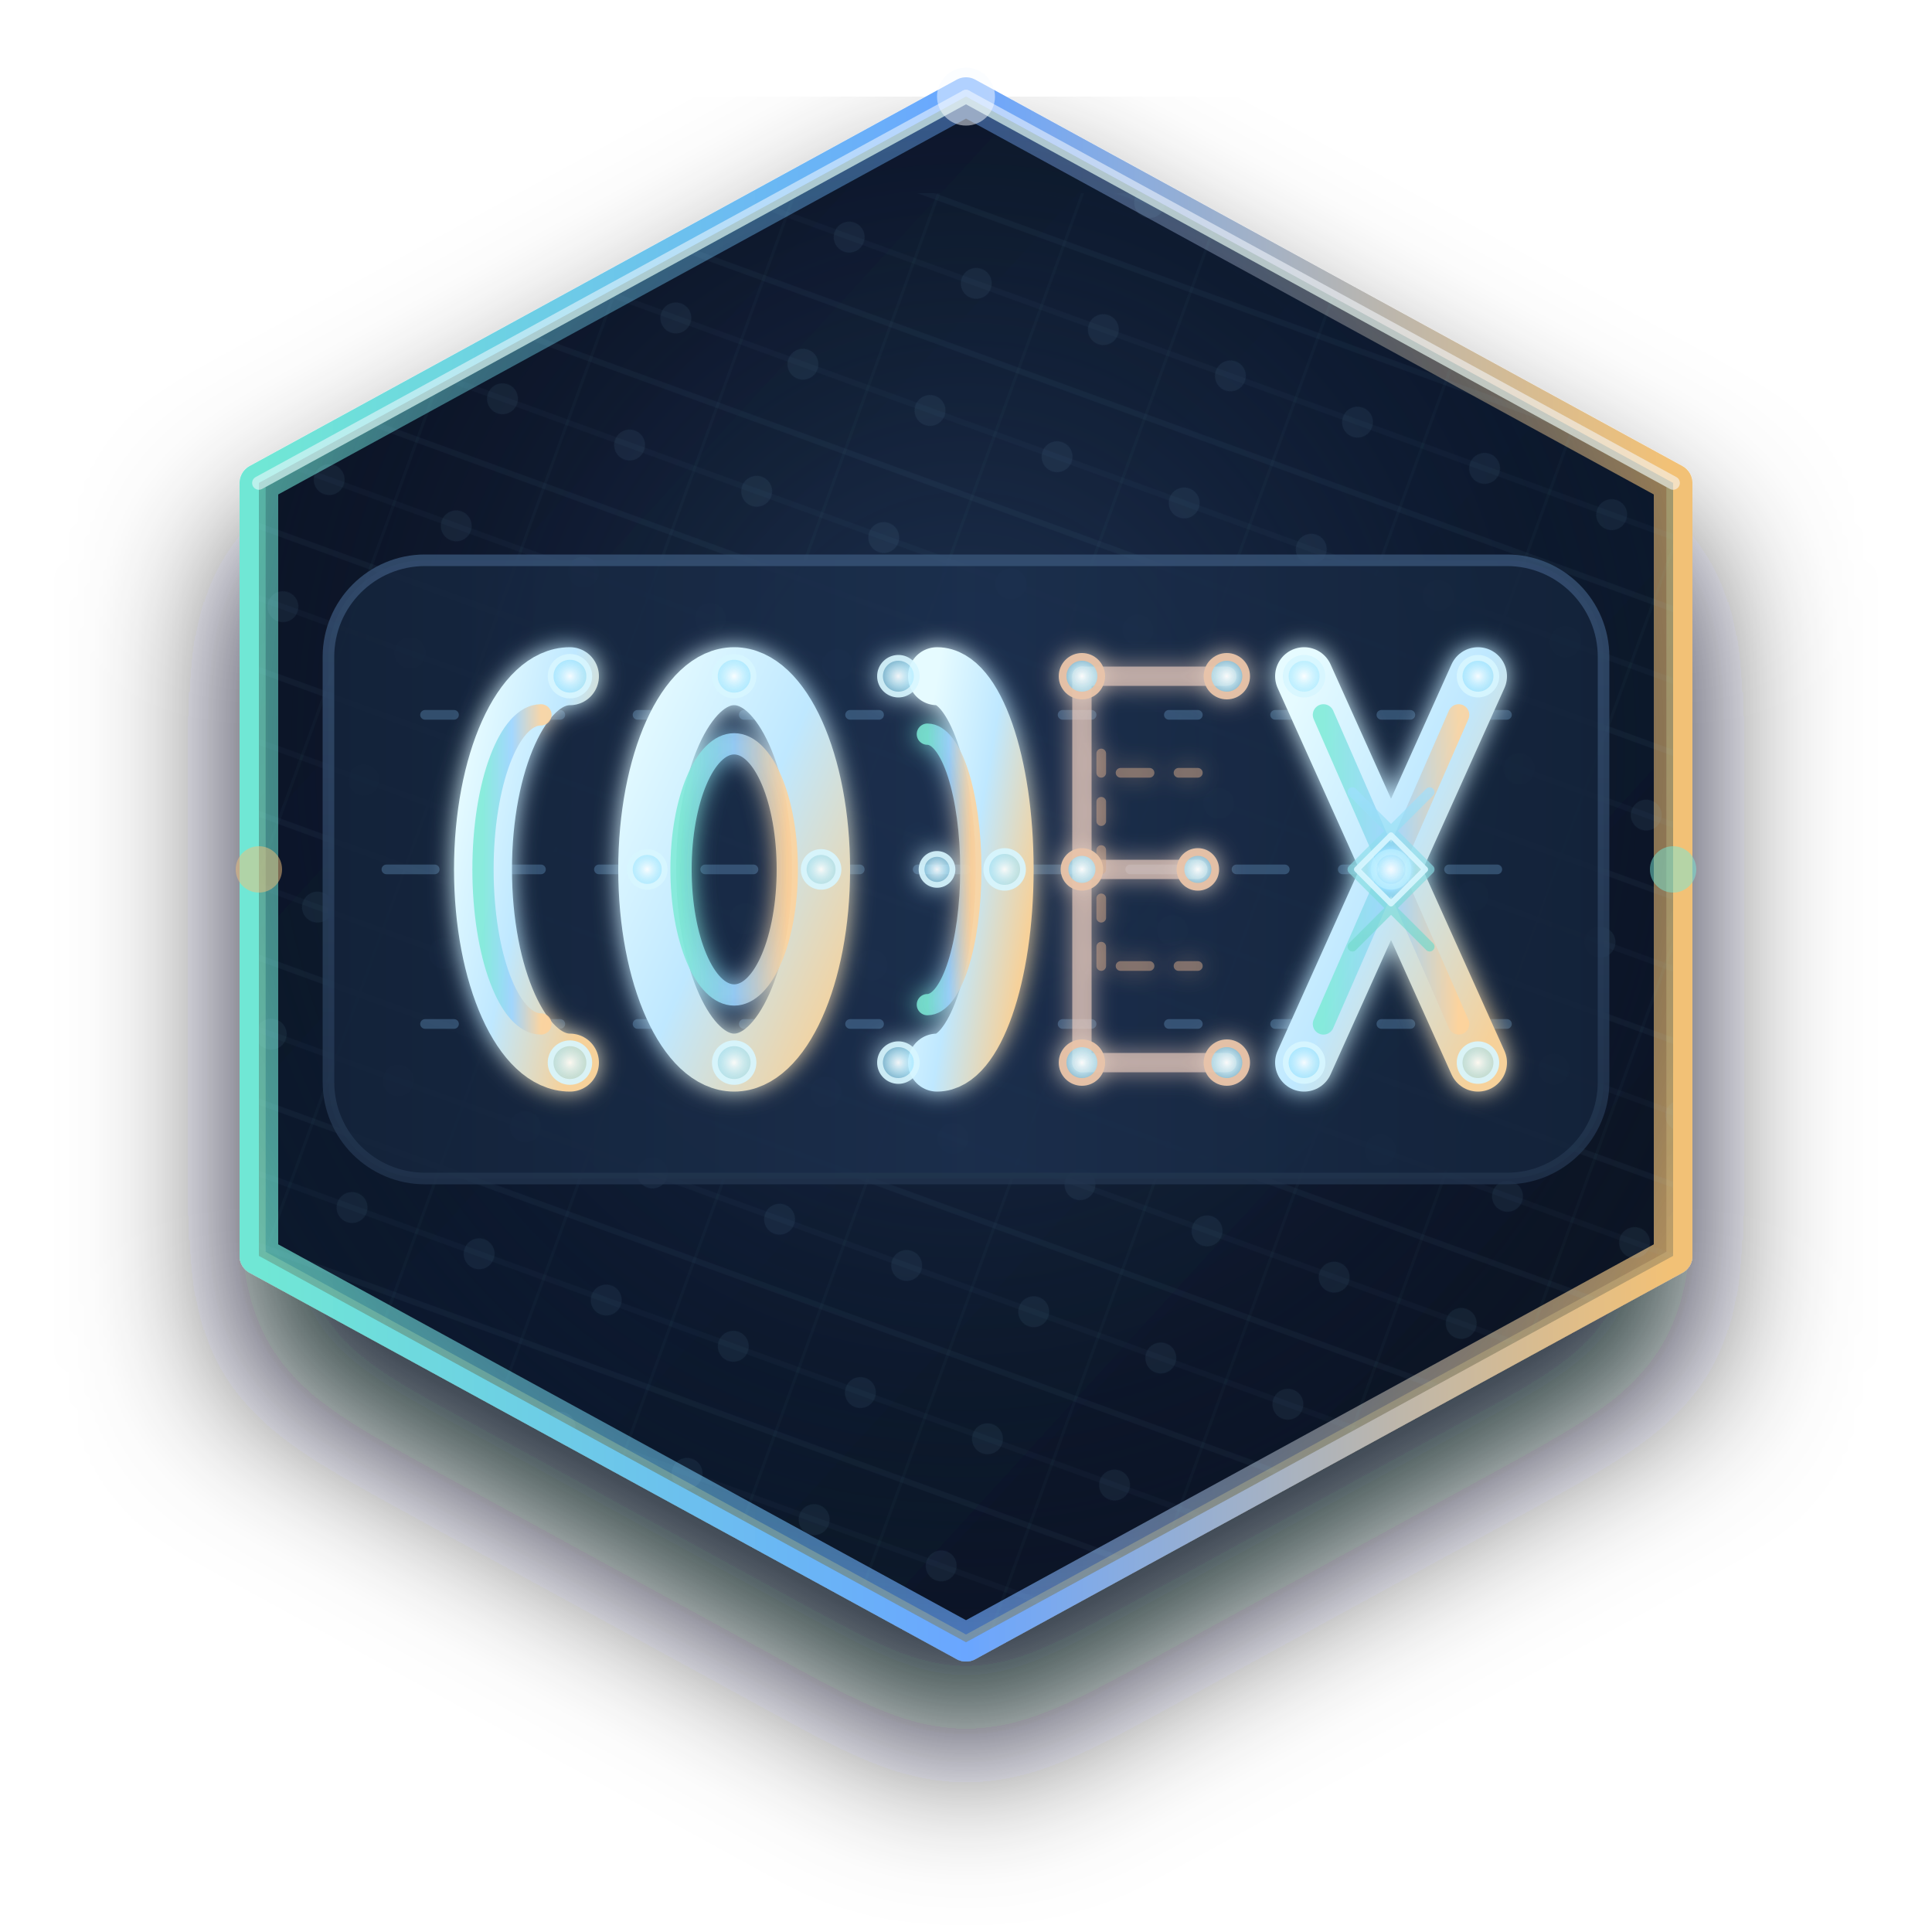
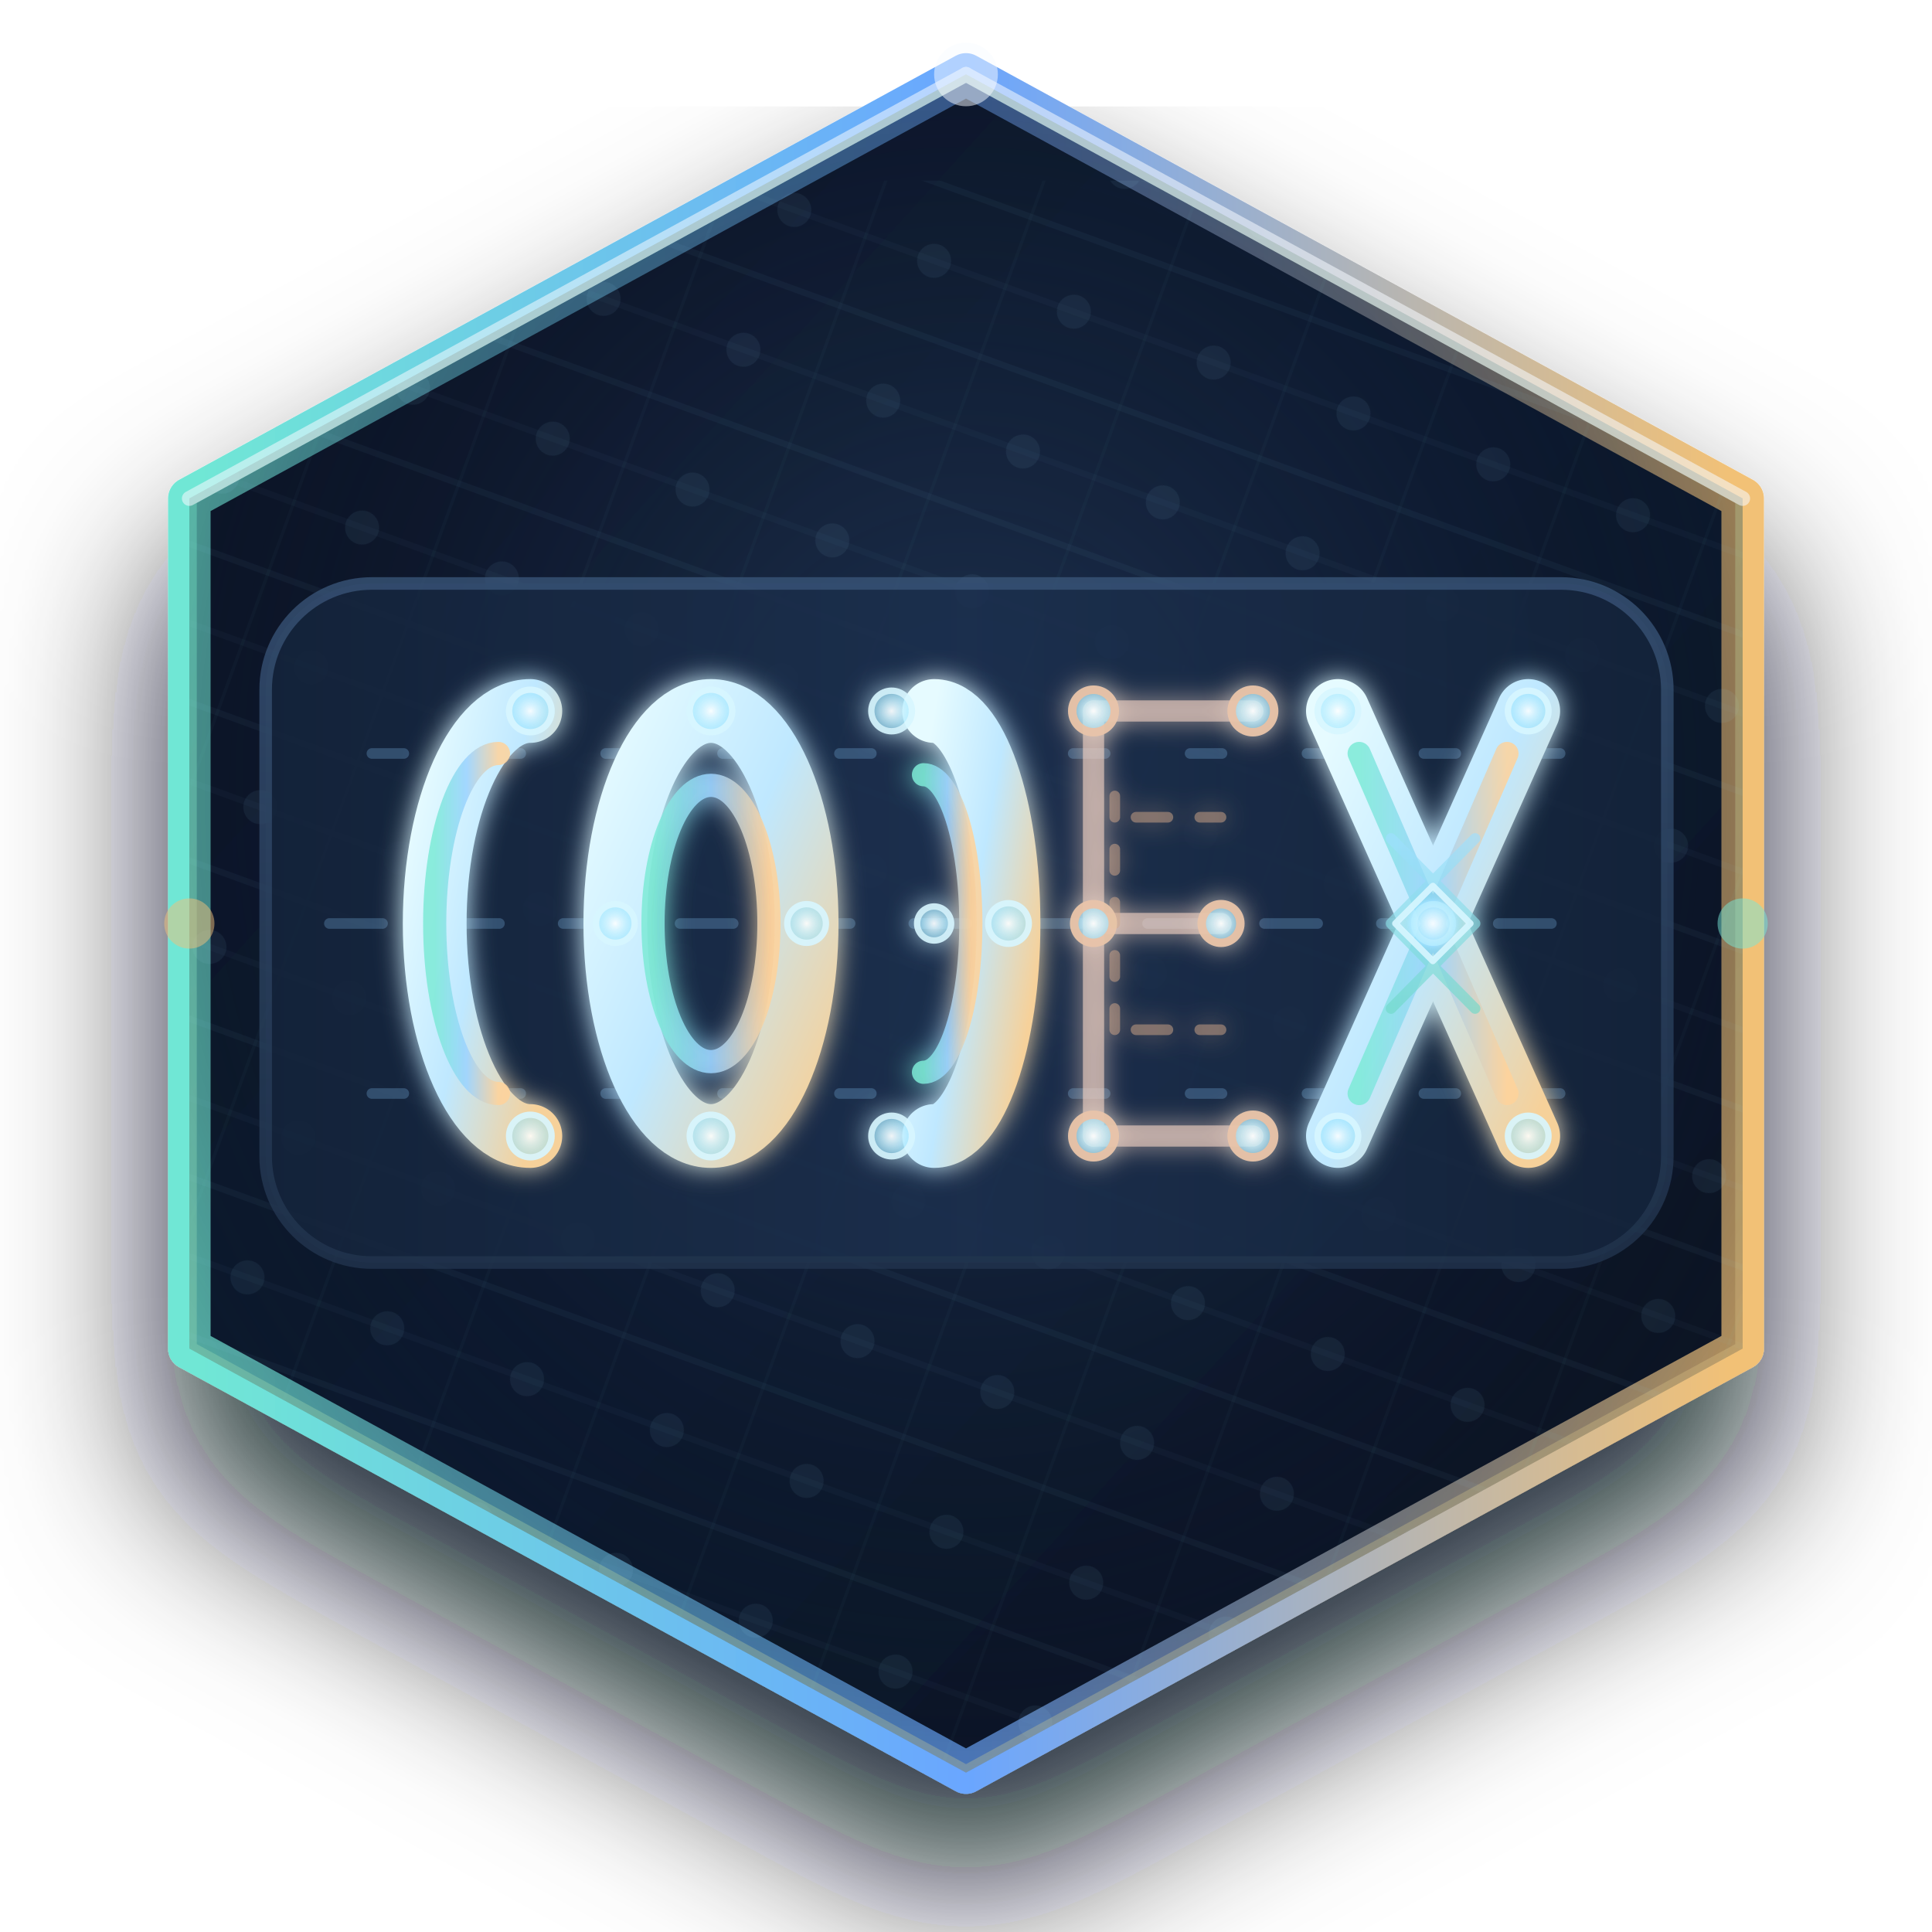
<svg xmlns="http://www.w3.org/2000/svg" width="200" height="200" viewBox="0 0 200 200">
  <defs>
-     <path id="hexPath" d="M 100 10 L 173.2 50 L 173.2 130 L 100 170 L 26.8 130 L 26.8 50 Z" />
+     <path id="hexPath" d="M 100 7.7 L 180.4 51.6 L 180.4 139.6 L 100 183.5 L 19.6 139.6 L 19.6 51.6 Z" />
    <linearGradient id="hexFill" x1="0%" y1="0%" x2="100%" y2="100%">
      <stop offset="0%" stop-color="#0a1324" />
      <stop offset="50%" stop-color="#101f36" />
      <stop offset="100%" stop-color="#0a1220" />
    </linearGradient>
    <linearGradient id="hexStroke" x1="0%" y1="0%" x2="100%" y2="0%">
      <stop offset="0%" stop-color="#6fe7d5" />
      <stop offset="50%" stop-color="#6aa6ff" />
      <stop offset="100%" stop-color="#f2c176" />
    </linearGradient>
    <radialGradient id="hexGlow" cx="50%" cy="42%" r="70%">
      <stop offset="0%" stop-color="#223656" stop-opacity="0.85" />
      <stop offset="60%" stop-color="#0c1629" stop-opacity="0.55" />
      <stop offset="100%" stop-color="#070d19" stop-opacity="0.15" />
    </radialGradient>
    <linearGradient id="innerStroke" x1="0%" y1="0%" x2="100%" y2="100%">
      <stop offset="0%" stop-color="#5de7d2" stop-opacity="0.7" />
      <stop offset="100%" stop-color="#f0c07a" stop-opacity="0.5" />
    </linearGradient>
    <linearGradient id="bandFill" x1="0%" y1="0%" x2="100%" y2="0%">
      <stop offset="0%" stop-color="#14243b" stop-opacity="0.95" />
      <stop offset="50%" stop-color="#1b2f4d" stop-opacity="0.95" />
      <stop offset="100%" stop-color="#14243b" stop-opacity="0.95" />
    </linearGradient>
    <linearGradient id="bandStroke" x1="0%" y1="0%" x2="0%" y2="100%">
      <stop offset="0%" stop-color="#3a567a" stop-opacity="0.8" />
      <stop offset="100%" stop-color="#22354f" stop-opacity="0.8" />
    </linearGradient>
    <linearGradient id="letterStroke" x1="0%" y1="0%" x2="100%" y2="100%">
      <stop offset="0%" stop-color="#e6fbff" />
      <stop offset="50%" stop-color="#bfe8ff" />
      <stop offset="100%" stop-color="#f6d19a" />
    </linearGradient>
    <linearGradient id="letterHighlight" x1="0%" y1="0%" x2="100%" y2="0%">
      <stop offset="0%" stop-color="#7cead6" />
      <stop offset="50%" stop-color="#9bd2ff" />
      <stop offset="100%" stop-color="#ffd29a" />
    </linearGradient>
    <linearGradient id="letterDetail" x1="0%" y1="0%" x2="0%" y2="100%">
      <stop offset="0%" stop-color="#9edfff" />
      <stop offset="100%" stop-color="#6fd9c8" />
    </linearGradient>
    <linearGradient id="letterE" x1="0%" y1="0%" x2="0%" y2="100%">
      <stop offset="0%" stop-color="#f5e0d0" />
      <stop offset="50%" stop-color="#e8c8b0" />
      <stop offset="100%" stop-color="#d4a88a" />
    </linearGradient>
    <filter id="eGlow" x="-50%" y="-50%" width="200%" height="200%">
-       <feGaussianBlur in="SourceGraphic" stdDeviation="1.5" result="blur" />
+       <feGaussianBlur in="SourceGraphic" stdDeviation="1.6" result="blur" />
      <feMerge>
        <feMergeNode in="blur" />
        <feMergeNode in="SourceGraphic" />
      </feMerge>
    </filter>
    <radialGradient id="nodeFill" cx="50%" cy="50%" r="60%">
      <stop offset="0%" stop-color="#ffffff" stop-opacity="0.95" />
      <stop offset="70%" stop-color="#9ce6ff" stop-opacity="0.6" />
      <stop offset="100%" stop-color="#4fc8b6" stop-opacity="0.2" />
    </radialGradient>
-     <pattern id="microGrid" width="14" height="14" patternUnits="userSpaceOnUse" patternTransform="rotate(20)">
-       <path d="M 0 0 L 14 0" stroke="#8fd4ff" stroke-width="0.6" stroke-opacity="0.12" />
-       <path d="M 0 7 L 14 7" stroke="#8fd4ff" stroke-width="0.6" stroke-opacity="0.08" />
-       <path d="M 0 14 L 14 14" stroke="#8fd4ff" stroke-width="0.6" stroke-opacity="0.12" />
-       <path d="M 0 0 L 0 14" stroke="#7ad6c8" stroke-width="0.6" stroke-opacity="0.08" />
-       <circle cx="7" cy="7" r="1.6" fill="#9fe1ff" fill-opacity="0.18" />
+     <pattern id="microGrid" width="15.4" height="15.4" patternUnits="userSpaceOnUse" patternTransform="rotate(20)">
+       <path d="M 0 0 L 15.4 0" stroke="#8fd4ff" stroke-width="0.66" stroke-opacity="0.12" />
+       <path d="M 0 7.7 L 15.4 7.7" stroke="#8fd4ff" stroke-width="0.66" stroke-opacity="0.08" />
+       <path d="M 0 15.4 L 15.4 15.4" stroke="#8fd4ff" stroke-width="0.66" stroke-opacity="0.12" />
+       <path d="M 0 0 L 0 15.4" stroke="#7ad6c8" stroke-width="0.66" stroke-opacity="0.08" />
+       <circle cx="7.7" cy="7.7" r="1.76" fill="#9fe1ff" fill-opacity="0.18" />
    </pattern>
    <filter id="hexShadow" x="-20%" y="-20%" width="140%" height="140%">
-       <feDropShadow dx="0" dy="10" stdDeviation="8" flood-color="#050a14" flood-opacity="0.85" />
+       <feDropShadow dx="0" dy="11" stdDeviation="8.8" flood-color="#050a14" flood-opacity="0.85" />
    </filter>
    <filter id="letterGlow" x="-40%" y="-40%" width="180%" height="180%">
-       <feGaussianBlur in="SourceGraphic" stdDeviation="1.2" result="blur" />
+       <feGaussianBlur in="SourceGraphic" stdDeviation="1.3" result="blur" />
      <feMerge>
        <feMergeNode in="blur" />
        <feMergeNode in="SourceGraphic" />
      </feMerge>
    </filter>
    <clipPath id="hexClip">
      <use href="#hexPath" />
    </clipPath>
  </defs>
  <g filter="url(#hexShadow)">
-     <use href="#hexPath" fill="url(#hexFill)" stroke="url(#hexStroke)" stroke-width="4" stroke-linejoin="round" />
+     <use href="#hexPath" fill="url(#hexFill)" stroke="url(#hexStroke)" stroke-width="4.4" stroke-linejoin="round" />
  </g>
  <g clip-path="url(#hexClip)">
    <use href="#hexPath" fill="url(#hexGlow)" />
-     <rect x="20" y="20" width="160" height="160" fill="url(#microGrid)" opacity="0.35" />
-     <rect x="34" y="58" width="132" height="64" rx="10" fill="url(#bandFill)" stroke="url(#bandStroke)" stroke-width="1.2" opacity="0.95" />
-     <g opacity="0.25" stroke="#8acbff" stroke-width="1" stroke-linecap="round">
-       <path d="M 40 90 H 160" stroke-dasharray="5 6" />
-       <path d="M 44 74 H 156" stroke-dasharray="3 8" />
-       <path d="M 44 106 H 156" stroke-dasharray="3 8" />
+     <rect x="12.1" y="18.7" width="175.8" height="175.8" fill="url(#microGrid)" opacity="0.35" />
+     <rect x="27.5" y="60.4" width="145.1" height="70.3" rx="11" fill="url(#bandFill)" stroke="url(#bandStroke)" stroke-width="1.3" opacity="0.95" />
+     <g opacity="0.25" stroke="#8acbff" stroke-width="1.1" stroke-linecap="round">
+       <path d="M 34.1 95.6 H 166" stroke-dasharray="5.5 6.6" />
+       <path d="M 38.5 78 H 161.5" stroke-dasharray="3.3 8.8" />
+       <path d="M 38.5 113.2 H 161.5" stroke-dasharray="3.3 8.8" />
    </g>
    <g id="letters" fill="none" stroke-linecap="round" stroke-linejoin="round" filter="url(#letterGlow)">
-       <g id="letter-base" stroke="url(#letterStroke)" stroke-width="6">
-         <path d="M 59 70 A 9 20 0 0 0 59 110" />
-         <ellipse cx="76" cy="90" rx="9" ry="20" />
-         <path d="M 93 70 L 93 110" />
-         <path d="M 93 70 L 97 70" />
-         <path d="M 93 110 L 97 110" />
-         <path d="M 97 70 A 7 20 0 0 1 97 110" />
-         <path d="M 135 70 L 153 110" />
-         <path d="M 153 70 L 135 110" />
+       <g id="letter-base" stroke="url(#letterStroke)" stroke-width="6.6">
+         <path d="M 54.9 73.6 A 9.9 22 0 0 0 54.9 117.6" />
+         <ellipse cx="73.6" cy="95.6" rx="9.9" ry="22" />
+         <path d="M 92.3 73.6 L 92.3 117.6" />
+         <path d="M 92.3 73.6 L 96.7 73.6" />
+         <path d="M 92.3 117.6 L 96.7 117.6" />
+         <path d="M 96.7 73.6 A 7.7 22 0 0 1 96.7 117.6" />
+         <path d="M 138.5 73.6 L 158.2 117.6" />
+         <path d="M 158.2 73.6 L 138.5 117.6" />
      </g>
-       <g id="letter-E" stroke="url(#letterE)" stroke-width="6" filter="url(#eGlow)">
-         <path d="M 112 70 L 112 110" />
-         <path d="M 112 70 L 127 70" />
-         <path d="M 112 90 L 124 90" />
-         <path d="M 112 110 L 127 110" />
+       <g id="letter-E" stroke="url(#letterE)" stroke-width="6.6" filter="url(#eGlow)">
+         <path d="M 113.2 73.6 L 113.2 117.6" />
+         <path d="M 113.2 73.6 L 129.7 73.6" />
+         <path d="M 113.2 95.6 L 126.4 95.6" />
+         <path d="M 113.2 117.6 L 129.7 117.6" />
      </g>
-       <g id="letter-highlight" stroke="url(#letterHighlight)" stroke-width="2.2" opacity="0.85">
-         <path d="M 56 74 A 6 16 0 0 0 56 106" />
-         <ellipse cx="76" cy="90" rx="5.5" ry="13" />
-         <path d="M 96 76 A 4.5 14 0 0 1 96 104" />
-         <path d="M 137 74 L 151 106" />
-         <path d="M 151 74 L 137 106" />
+       <g id="letter-highlight" stroke="url(#letterHighlight)" stroke-width="2.4" opacity="0.85">
+         <path d="M 51.6 78 A 6.6 17.6 0 0 0 51.6 113.2" />
+         <ellipse cx="73.6" cy="95.6" rx="6" ry="14.3" />
+         <path d="M 95.6 80.2 A 4.9 15.4 0 0 1 95.6 111" />
+         <path d="M 140.7 78 L 156 113.2" />
+         <path d="M 156 78 L 140.7 113.2" />
      </g>
-       <g id="letter-E-highlight" stroke="#f5d6c6" stroke-width="2" opacity="0.6">
-         <path d="M 112 70 L 112 110" />
-         <path d="M 112 70 L 127 70" />
-         <path d="M 112 90 L 124 90" />
-         <path d="M 112 110 L 127 110" />
+       <g id="letter-E-highlight" stroke="#f5d6c6" stroke-width="2.2" opacity="0.6">
+         <path d="M 113.2 73.6 L 113.2 117.6" />
+         <path d="M 113.2 73.6 L 129.7 73.6" />
+         <path d="M 113.2 95.6 L 126.4 95.6" />
+         <path d="M 113.2 117.6 L 129.7 117.6" />
      </g>
-       <g id="letter-detail" stroke="url(#letterDetail)" stroke-width="1" opacity="0.65">
-         <path d="M 46 80 L 52 80" />
-         <path d="M 46 100 L 52 100" />
-         <path d="M 49 84 L 49 96" stroke-dasharray="2 3" />
-         <path d="M 76 76 L 76 104" />
-         <path d="M 70 90 L 82 90" />
-         <path d="M 93 90 L 101 90" />
-         <path d="M 99 78 L 99 102" stroke-dasharray="2 4" />
-         <path d="M 140 82 L 148 90 L 140 98" />
-         <path d="M 148 82 L 140 90 L 148 98" />
+       <g id="letter-detail" stroke="url(#letterDetail)" stroke-width="1.1" opacity="0.65">
+         <path d="M 40.7 84.6 L 47.3 84.6" />
+         <path d="M 40.7 106.6 L 47.3 106.6" />
+         <path d="M 44 89 L 44 102.2" stroke-dasharray="2.2 3.3" />
+         <path d="M 73.6 80.2 L 73.6 111" />
+         <path d="M 67 95.6 L 80.2 95.6" />
+         <path d="M 92.3 95.6 L 101.1 95.6" />
+         <path d="M 98.9 82.4 L 98.9 108.8" stroke-dasharray="2.2 4.4" />
+         <path d="M 144 86.8 L 152.7 95.6 L 144 104.4" />
+         <path d="M 152.7 86.8 L 144 95.6 L 152.7 104.4" />
      </g>
-       <g id="letter-E-detail" stroke="#d4a88a" stroke-width="1" opacity="0.5">
-         <path d="M 116 80 L 124 80" stroke-dasharray="3 3" />
-         <path d="M 116 100 L 124 100" stroke-dasharray="3 3" />
-         <path d="M 114 78 L 114 102" stroke-dasharray="2 3" />
+       <g id="letter-E-detail" stroke="#d4a88a" stroke-width="1.1" opacity="0.5">
+         <path d="M 117.6 84.6 L 126.4 84.6" stroke-dasharray="3.3 3.3" />
+         <path d="M 117.6 106.6 L 126.4 106.6" stroke-dasharray="3.3 3.3" />
+         <path d="M 115.4 82.4 L 115.4 108.8" stroke-dasharray="2.2 3.3" />
      </g>
-       <g id="letter-nodes" fill="url(#nodeFill)" stroke="#d7f6ff" stroke-width="0.6" opacity="0.9">
-         <circle cx="59" cy="70" r="2" />
-         <circle cx="59" cy="110" r="2" />
-         <circle cx="76" cy="70" r="2" />
-         <circle cx="76" cy="110" r="2" />
-         <circle cx="67" cy="90" r="1.8" />
-         <circle cx="85" cy="90" r="1.8" />
-         <circle cx="93" cy="70" r="1.9" />
-         <circle cx="93" cy="110" r="1.9" />
-         <circle cx="104" cy="90" r="1.9" />
-         <circle cx="97" cy="90" r="1.6" />
-         <circle cx="135" cy="70" r="1.9" />
-         <circle cx="153" cy="110" r="1.9" />
-         <circle cx="153" cy="70" r="1.9" />
-         <circle cx="135" cy="110" r="1.9" />
-         <circle cx="144" cy="90" r="1.8" />
-         <rect x="141.5" y="87.5" width="5" height="5" transform="rotate(45 144 90)" fill="url(#nodeFill)" stroke="#d7f6ff" stroke-width="0.6" />
+       <g id="letter-nodes" fill="url(#nodeFill)" stroke="#d7f6ff" stroke-width="0.66" opacity="0.9">
+         <circle cx="54.9" cy="73.6" r="2.2" />
+         <circle cx="54.9" cy="117.6" r="2.2" />
+         <circle cx="73.6" cy="73.6" r="2.2" />
+         <circle cx="73.6" cy="117.6" r="2.2" />
+         <circle cx="63.7" cy="95.6" r="2" />
+         <circle cx="83.5" cy="95.6" r="2" />
+         <circle cx="92.3" cy="73.6" r="2.1" />
+         <circle cx="92.3" cy="117.6" r="2.1" />
+         <circle cx="104.4" cy="95.6" r="2.1" />
+         <circle cx="96.7" cy="95.6" r="1.76" />
+         <circle cx="138.5" cy="73.6" r="2.1" />
+         <circle cx="158.2" cy="117.6" r="2.1" />
+         <circle cx="158.2" cy="73.6" r="2.1" />
+         <circle cx="138.5" cy="117.6" r="2.1" />
+         <circle cx="148.4" cy="95.6" r="2" />
+         <rect x="145.6" y="92.9" width="5.5" height="5.5" transform="rotate(45 148.4 95.6)" fill="url(#nodeFill)" stroke="#d7f6ff" stroke-width="0.66" />
      </g>
-       <g id="letter-E-nodes" fill="url(#nodeFill)" stroke="#e8c4a8" stroke-width="0.8" opacity="0.95">
-         <circle cx="112" cy="70" r="2" />
-         <circle cx="127" cy="70" r="2" />
-         <circle cx="112" cy="90" r="1.8" />
-         <circle cx="124" cy="90" r="1.8" />
-         <circle cx="112" cy="110" r="2" />
-         <circle cx="127" cy="110" r="2" />
+       <g id="letter-E-nodes" fill="url(#nodeFill)" stroke="#e8c4a8" stroke-width="0.88" opacity="0.95">
+         <circle cx="113.2" cy="73.6" r="2.2" />
+         <circle cx="129.7" cy="73.6" r="2.2" />
+         <circle cx="113.2" cy="95.6" r="2" />
+         <circle cx="126.4" cy="95.6" r="2" />
+         <circle cx="113.2" cy="117.6" r="2.2" />
+         <circle cx="129.7" cy="117.6" r="2.2" />
      </g>
    </g>
-     <use href="#hexPath" fill="none" stroke="url(#innerStroke)" stroke-width="1.4" opacity="0.6" />
+     <use href="#hexPath" fill="none" stroke="url(#innerStroke)" stroke-width="1.54" opacity="0.6" />
  </g>
  <g opacity="0.55">
-     <path d="M 100 10 L 173.2 50" fill="none" stroke="#f5f9ff" stroke-width="1.4" stroke-linecap="round" />
-     <path d="M 26.8 50 L 100 10" fill="none" stroke="#f5f9ff" stroke-width="1.4" stroke-linecap="round" />
+     <path d="M 100 7.7 L 180.4 51.6" fill="none" stroke="#f5f9ff" stroke-width="1.54" stroke-linecap="round" />
+     <path d="M 19.6 51.6 L 100 7.7" fill="none" stroke="#f5f9ff" stroke-width="1.54" stroke-linecap="round" />
  </g>
  <g opacity="0.5">
-     <circle cx="100" cy="10" r="3" fill="#f8fbff" />
-     <circle cx="173.2" cy="90" r="2.4" fill="#77e7d6" />
-     <circle cx="26.8" cy="90" r="2.4" fill="#f0c07a" />
+     <circle cx="100" cy="7.7" r="3.3" fill="#f8fbff" />
+     <circle cx="180.4" cy="95.6" r="2.6" fill="#77e7d6" />
+     <circle cx="19.6" cy="95.6" r="2.6" fill="#f0c07a" />
  </g>
</svg>
